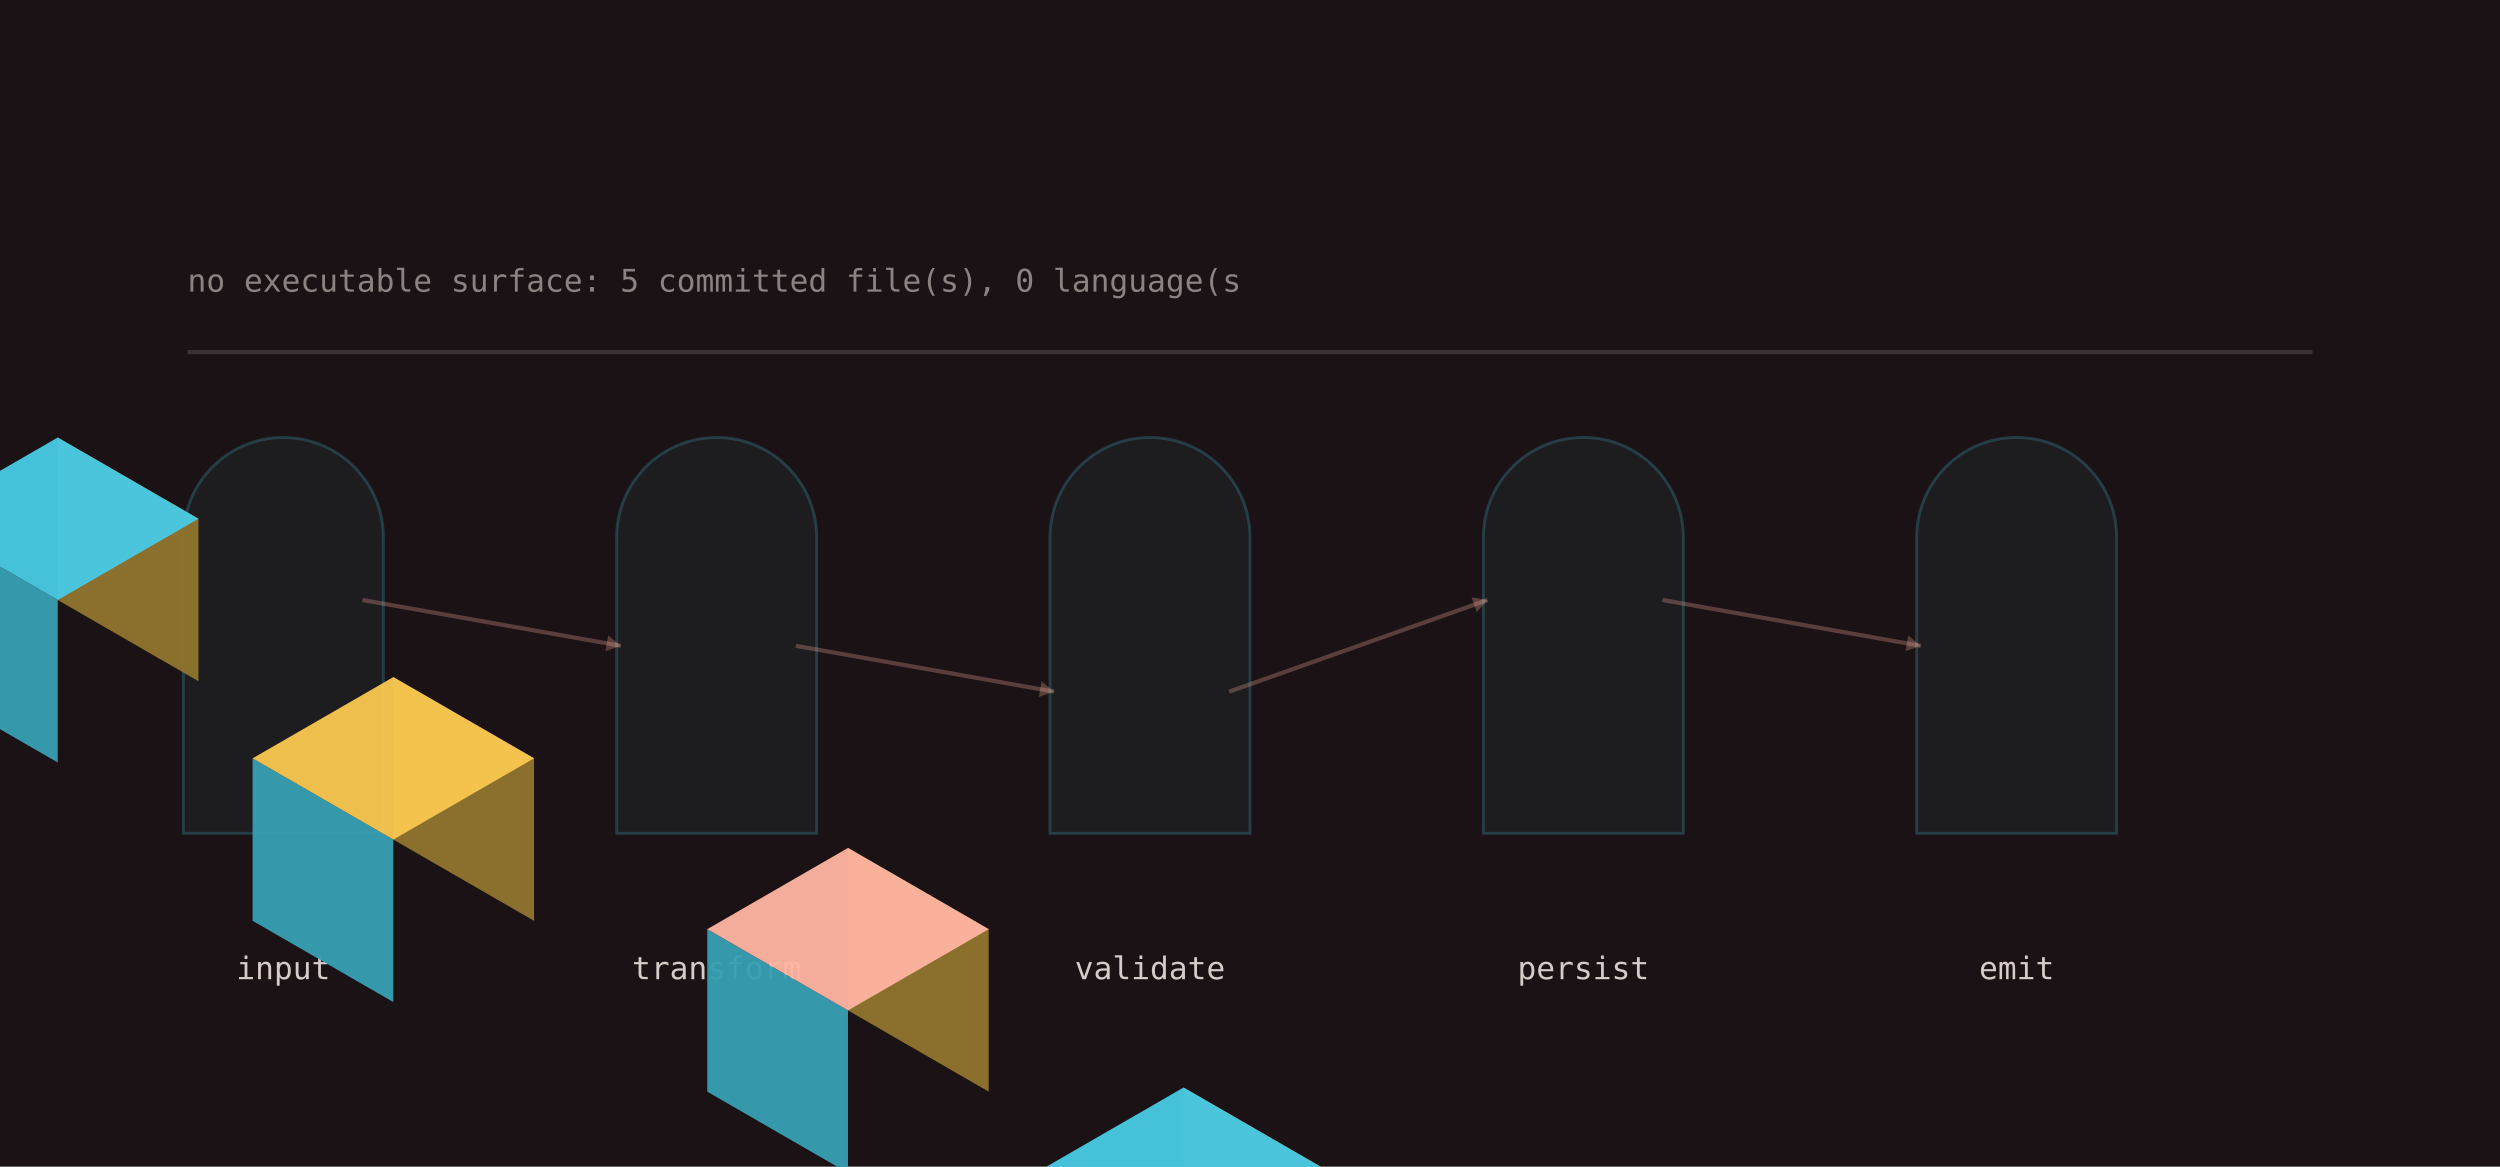
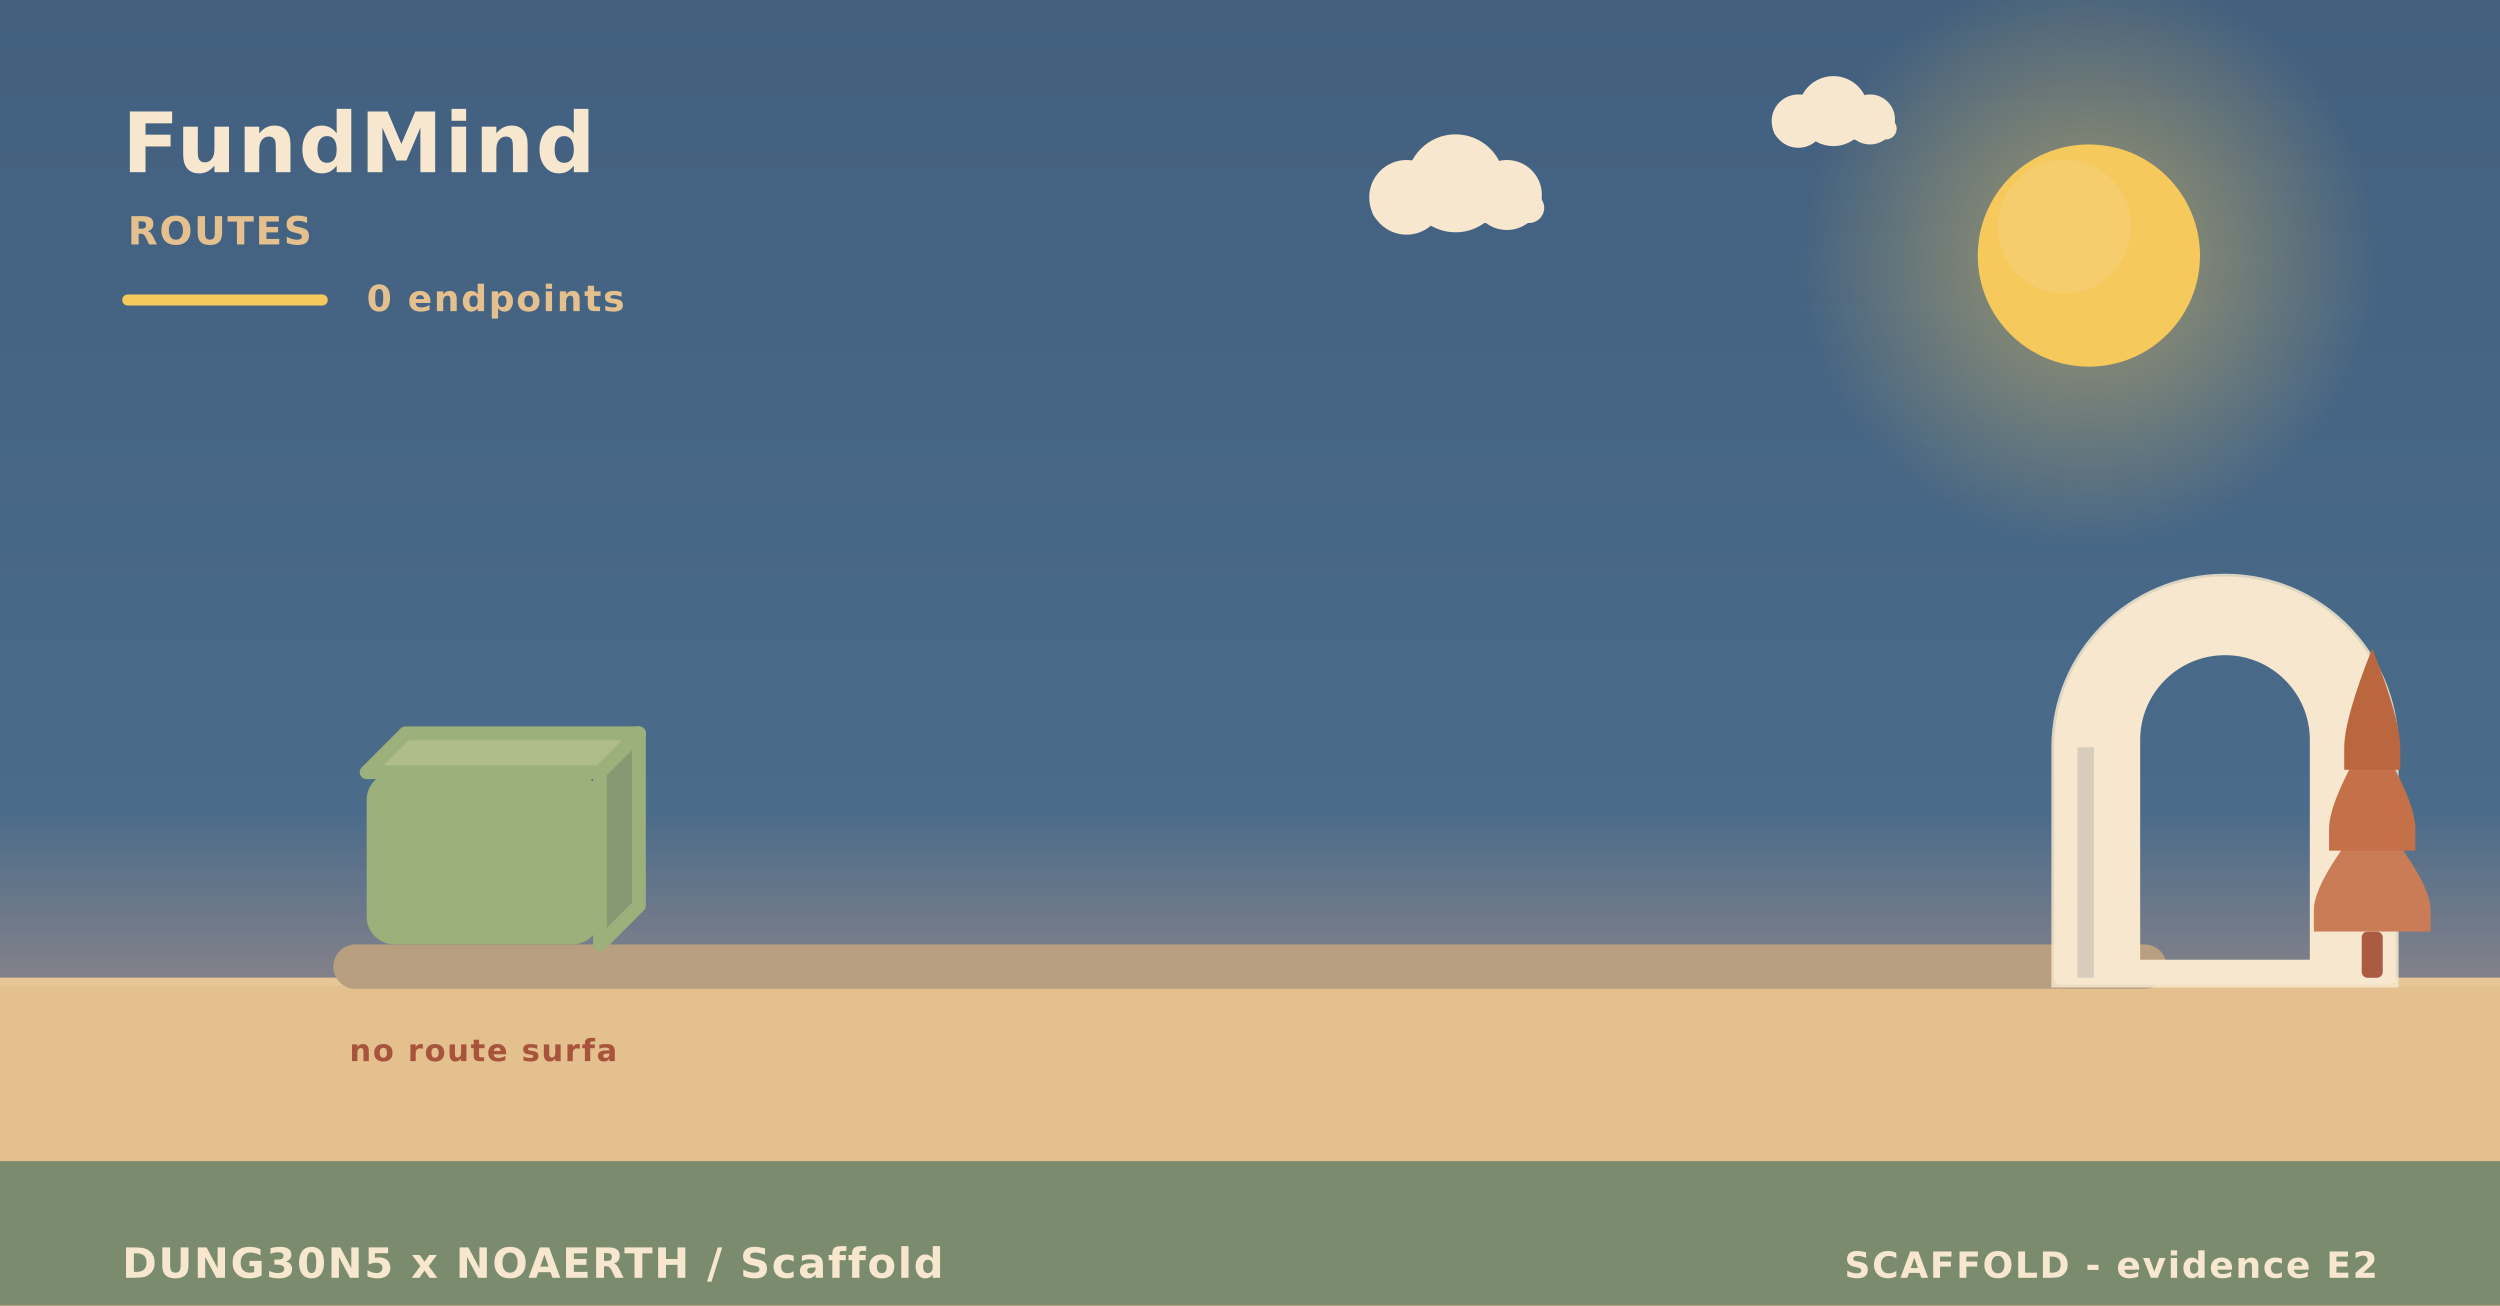
- <svg xmlns="http://www.w3.org/2000/svg" viewBox="0 0 1200 560" width="1200" height="560" role="img" aria-label="FundMind data flow">
-   <rect width="1200" height="560" fill="#1a1214" />
-   <defs>
-     <linearGradient id="gf" x1="0" y1="0" x2="1" y2="1">
-       <stop offset="0%" stop-color="#ffb4a2" />
-       <stop offset="100%" stop-color="#48cae4" />
-     </linearGradient>
-   </defs>
-   <path d="M88.00,400.00 L88.00,258.00 A48.00,48.00 0 0 1 184.00,258.00 L184.00,400.00 Z" fill="rgba(72,202,228,0.100)" opacity="0.55" stroke="rgba(72,202,228,0.400)" stroke-width="1.4" />
-   <polygon points="-133.37,173.00 -65.82,212.00 -65.82,134.00 -133.37,95.00" fill="#90732e" opacity="0.95" />
-   <polygon points="-200.92,212.00 -133.37,251.00 -133.37,173.00 -200.92,134.00" fill="#389eb2" opacity="0.95" />
-   <polygon points="-133.37,95.00 -65.82,134.00 -133.37,173.00 -200.92,134.00" fill="#ffb4a2" opacity="0.95" />
-   <text x="136" y="470" font-family="ui-monospace,Menlo,monospace" font-size="15" fill="rgba(253,244,240,0.820)" text-anchor="middle">input</text>
-   <path d="M296.00,400.00 L296.00,258.00 A48.00,48.00 0 0 1 392.00,258.00 L392.00,400.00 Z" fill="rgba(72,202,228,0.100)" opacity="0.55" stroke="rgba(72,202,228,0.400)" stroke-width="1.4" />
-   <polygon points="27.71,288.00 95.26,327.00 95.26,249.00 27.71,210.00" fill="#90732e" opacity="0.95" />
-   <polygon points="-39.84,327.00 27.71,366.00 27.71,288.00 -39.84,249.00" fill="#389eb2" opacity="0.95" />
-   <polygon points="27.71,210.00 95.26,249.00 27.71,288.00 -39.84,249.00" fill="#48cae4" opacity="0.95" />
-   <text x="344" y="470" font-family="ui-monospace,Menlo,monospace" font-size="15" fill="rgba(253,244,240,0.820)" text-anchor="middle">transform</text>
-   <line x1="174.00" y1="288.00" x2="298.00" y2="310.00" stroke="rgba(255,180,162,0.500)" stroke-width="2.00" opacity="0.55" />
-   <polygon points="298.00,310.00 291.97,305.07 290.64,312.55" fill="rgba(255,180,162,0.500)" opacity="0.55" />
-   <path d="M504.00,400.00 L504.00,258.00 A48.00,48.00 0 0 1 600.00,258.00 L600.00,400.00 Z" fill="rgba(72,202,228,0.100)" opacity="0.55" stroke="rgba(72,202,228,0.400)" stroke-width="1.4" />
-   <polygon points="188.79,403.00 256.34,442.00 256.34,364.00 188.79,325.00" fill="#90732e" opacity="0.95" />
-   <polygon points="121.24,442.00 188.79,481.00 188.79,403.00 121.24,364.00" fill="#389eb2" opacity="0.95" />
-   <polygon points="188.79,325.00 256.34,364.00 188.79,403.00 121.24,364.00" fill="#f9c74f" opacity="0.95" />
-   <text x="552" y="470" font-family="ui-monospace,Menlo,monospace" font-size="15" fill="rgba(253,244,240,0.820)" text-anchor="middle">validate</text>
-   <line x1="382.00" y1="310.00" x2="506.00" y2="332.00" stroke="rgba(255,180,162,0.500)" stroke-width="2.00" opacity="0.55" />
-   <polygon points="506.00,332.00 499.97,327.07 498.64,334.55" fill="rgba(255,180,162,0.500)" opacity="0.55" />
-   <path d="M712.00,400.00 L712.00,258.00 A48.00,48.00 0 0 1 808.00,258.00 L808.00,400.00 Z" fill="rgba(72,202,228,0.100)" opacity="0.55" stroke="rgba(72,202,228,0.400)" stroke-width="1.4" />
-   <polygon points="407.03,485.00 474.58,524.00 474.58,446.00 407.03,407.00" fill="#90732e" opacity="0.95" />
-   <polygon points="339.48,524.00 407.03,563.00 407.03,485.00 339.48,446.00" fill="#389eb2" opacity="0.95" />
-   <polygon points="407.03,407.00 474.58,446.00 407.03,485.00 339.48,446.00" fill="#ffb4a2" opacity="0.95" />
-   <text x="760" y="470" font-family="ui-monospace,Menlo,monospace" font-size="15" fill="rgba(253,244,240,0.820)" text-anchor="middle">persist</text>
-   <line x1="590.00" y1="332.00" x2="714.00" y2="288.00" stroke="rgba(255,180,162,0.500)" stroke-width="2.00" opacity="0.55" />
-   <polygon points="714.00,288.00 706.32,286.69 708.86,293.86" fill="rgba(255,180,162,0.500)" opacity="0.55" />
-   <path d="M920.00,400.00 L920.00,258.00 A48.00,48.00 0 0 1 1016.00,258.00 L1016.00,400.00 Z" fill="rgba(72,202,228,0.100)" opacity="0.55" stroke="rgba(72,202,228,0.400)" stroke-width="1.4" />
-   <polygon points="568.11,600.00 635.66,639.00 635.66,561.00 568.11,522.00" fill="#90732e" opacity="0.95" />
-   <polygon points="500.56,639.00 568.11,678.00 568.11,600.00 500.56,561.00" fill="#389eb2" opacity="0.95" />
-   <polygon points="568.11,522.00 635.66,561.00 568.11,600.00 500.56,561.00" fill="#48cae4" opacity="0.95" />
-   <text x="968" y="470" font-family="ui-monospace,Menlo,monospace" font-size="15" fill="rgba(253,244,240,0.820)" text-anchor="middle">emit</text>
-   <line x1="798.00" y1="288.00" x2="922.00" y2="310.00" stroke="rgba(255,180,162,0.500)" stroke-width="2.00" opacity="0.55" />
-   <polygon points="922.00,310.00 915.97,305.07 914.64,312.55" fill="rgba(255,180,162,0.500)" opacity="0.55" />
-   <rect x="90.00" y="168.00" width="1020.00" height="2.00" rx="0.00" fill="rgba(253,244,240,0.140)" opacity="1.00" />
-   <text x="90" y="140" font-family="ui-monospace,Menlo,monospace" font-size="15" fill="rgba(253,244,240,0.500)">no executable surface: 5 committed file(s), 0 language(s</text>
+ <svg xmlns="http://www.w3.org/2000/svg" width="900" height="470" viewBox="0 0 900 470" role="img" aria-label="FundMind - how data moves">
+   <linearGradient id="skyd" x1="0" y1="0" x2="0" y2="1">
+     <stop offset="0" stop-color="#425f7e" />
+     <stop offset="0.62" stop-color="#4a6b8a" />
+     <stop offset="1" stop-color="#f3ad8a" />
+   </linearGradient>
+   <rect width="900" height="470" fill="url(#skyd)" />
+   <radialGradient id="sund">
+     <stop offset="0.35" stop-color="#f5c95c" stop-opacity="0.34" />
+     <stop offset="1" stop-color="#f5c95c" stop-opacity="0" />
+   </radialGradient>
+   <circle cx="752" cy="92" r="104" fill="url(#sund)" />
+   <circle cx="752" cy="92" r="40" fill="#f5c95c" />
+   <circle cx="743.2" cy="81.6" r="24" fill="#f5d27e" opacity="0.5" />
+   <g>
+     <circle cx="524" cy="66" r="17.64" fill="#f6e7ce" />
+     <circle cx="506.36" cy="71.04" r="13.44" fill="#f6e7ce" />
+     <circle cx="542.48" cy="70.2" r="12.6" fill="#f6e7ce" />
+     <rect x="493.76" y="69.36" width="62.16" height="10.92" rx="5.46" fill="#f6e7ce" />
+   </g>
+   <g>
+     <circle cx="660" cy="40" r="12.6" fill="#f6e7ce" />
+     <circle cx="647.4" cy="43.6" r="9.6" fill="#f6e7ce" />
+     <circle cx="673.2" cy="43" r="9" fill="#f6e7ce" />
+     <rect x="638.4" y="42.4" width="44.4" height="7.8" rx="3.9" fill="#f6e7ce" />
+   </g>
+   <rect x="0" y="352" width="900" height="118" fill="#e3c08d" />
+   <rect x="0" y="352" width="900" height="3" fill="#e6c596" />
+   <text x="44" y="62" font-family="Verdana,DejaVu Sans,sans-serif" font-size="30" font-weight="700" letter-spacing="0.6" fill="#f6e7ce" text-anchor="start">FundMind</text>
+   <text x="46" y="88" font-family="Verdana,DejaVu Sans,sans-serif" font-size="14" font-weight="700" letter-spacing="0.6" fill="#e3c08d" text-anchor="start">ROUTES</text>
+   <rect x="44" y="106" width="74" height="4" rx="2" fill="#f5c95c" />
+   <text x="132" y="112" font-family="Verdana,DejaVu Sans,sans-serif" font-size="13" font-weight="700" letter-spacing="0.6" fill="#e3c08d" text-anchor="start">0 endpoints</text>
+   <rect x="120" y="340" width="660" height="16" rx="8" fill="#b79f80" />
+   <path d="M132,278 L216,278 L230,264 L146,264 Z" fill="#afbc8c" stroke="#9bb07a" stroke-width="5" stroke-linejoin="round" />
+   <path d="M216,278 L230,264 L230,326 L216,340 Z" fill="#859972" stroke="#9bb07a" stroke-width="5" stroke-linejoin="round" />
+   <rect x="132" y="278" width="84" height="62" rx="10" fill="#9bb07a" />
+   <text x="174" y="382" font-family="Verdana,DejaVu Sans,sans-serif" font-size="11" font-weight="700" letter-spacing="0.6" fill="#a8543c" text-anchor="middle">no route surfa</text>
+   <path d="M742,352 L742,269.04 A59,59 0 0 1 860,269.04 L860,352 Z M767.96,348 L767.96,266.4 A33.04,33.04 0 0 1 834.04,266.4 L834.04,348 Z" fill="#f6e7ce" fill-rule="evenodd" stroke="#f6e7ce" stroke-width="5" stroke-linejoin="round" />
+   <path d="M742,352 L742,269.04 A59,59 0 0 1 860,269.04 L860,352 Z" fill="none" stroke="#f6e7ce" stroke-width="7" stroke-linecap="round" opacity="0.85" />
+   <rect x="747.9" y="269.04" width="5.9" height="82.96" fill="#d7cdbc" />
+   <rect x="850.22" y="335.36" width="7.56" height="16.64" rx="2.1" fill="#ac5b43" />
+   <path d="M854,291.68 Q833,317.01 833,327.5 Q833,335.36 833,335.36 L875,335.36 Q875,335.36 875,327.5 Q875,317.01 854,291.68 Z" fill="#c97c56" />
+   <path d="M854,262.56 Q838.46,287.89 838.46,298.38 Q838.46,306.24 838.46,306.24 L869.54,306.24 Q869.54,306.24 869.54,298.38 Q869.54,287.89 854,262.56 Z" fill="#c47048" />
+   <path d="M854,233.44 Q843.92,258.77 843.92,269.26 Q843.92,277.12 843.92,277.12 L864.08,277.12 Q864.08,277.12 864.08,269.26 Q864.08,258.77 854,233.44 Z" fill="#ba663f" />
+   <rect x="0" y="418" width="900" height="52" rx="0" fill="#75886c" opacity="0.94" />
+   <text x="44" y="460" font-family="Verdana,DejaVu Sans,sans-serif" font-size="15" font-weight="700" letter-spacing="0.6" fill="#f6e7ce" text-anchor="start">DUNG30N5 x NOAERTH  /  Scaffold</text>
+   <text x="856" y="460" font-family="Verdana,DejaVu Sans,sans-serif" font-size="13" font-weight="700" letter-spacing="0.6" fill="#f6e7ce" text-anchor="end">SCAFFOLD  -  evidence E2</text>
</svg>
